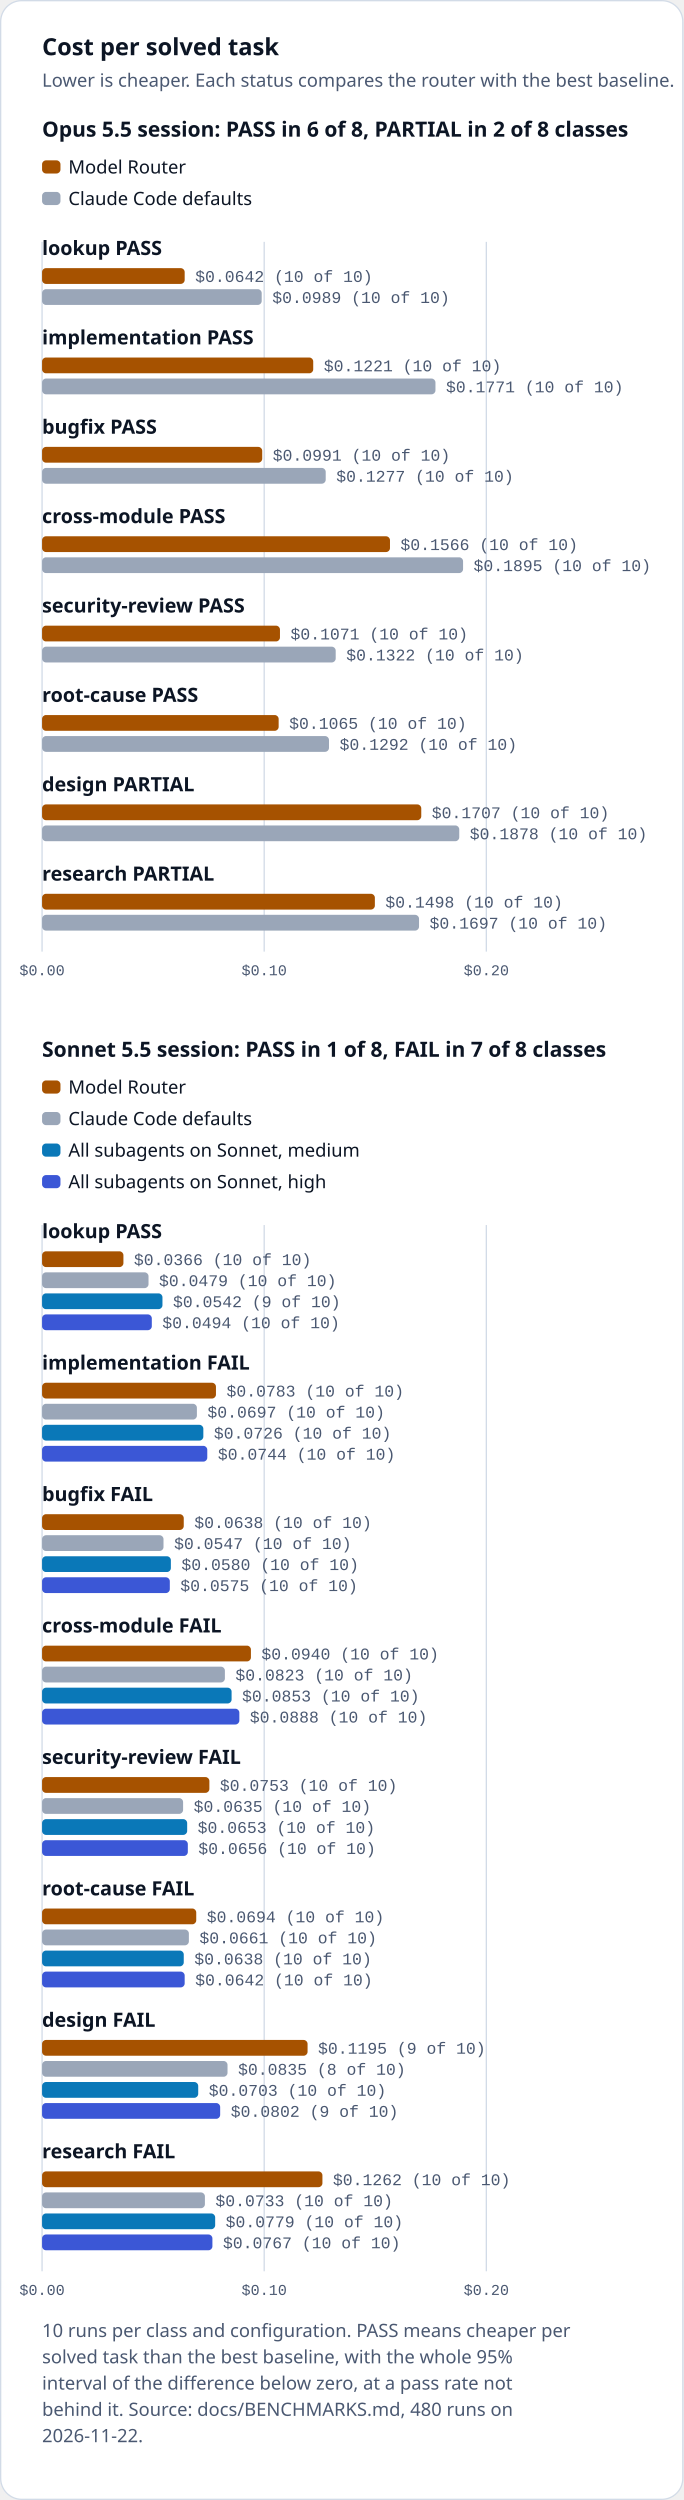
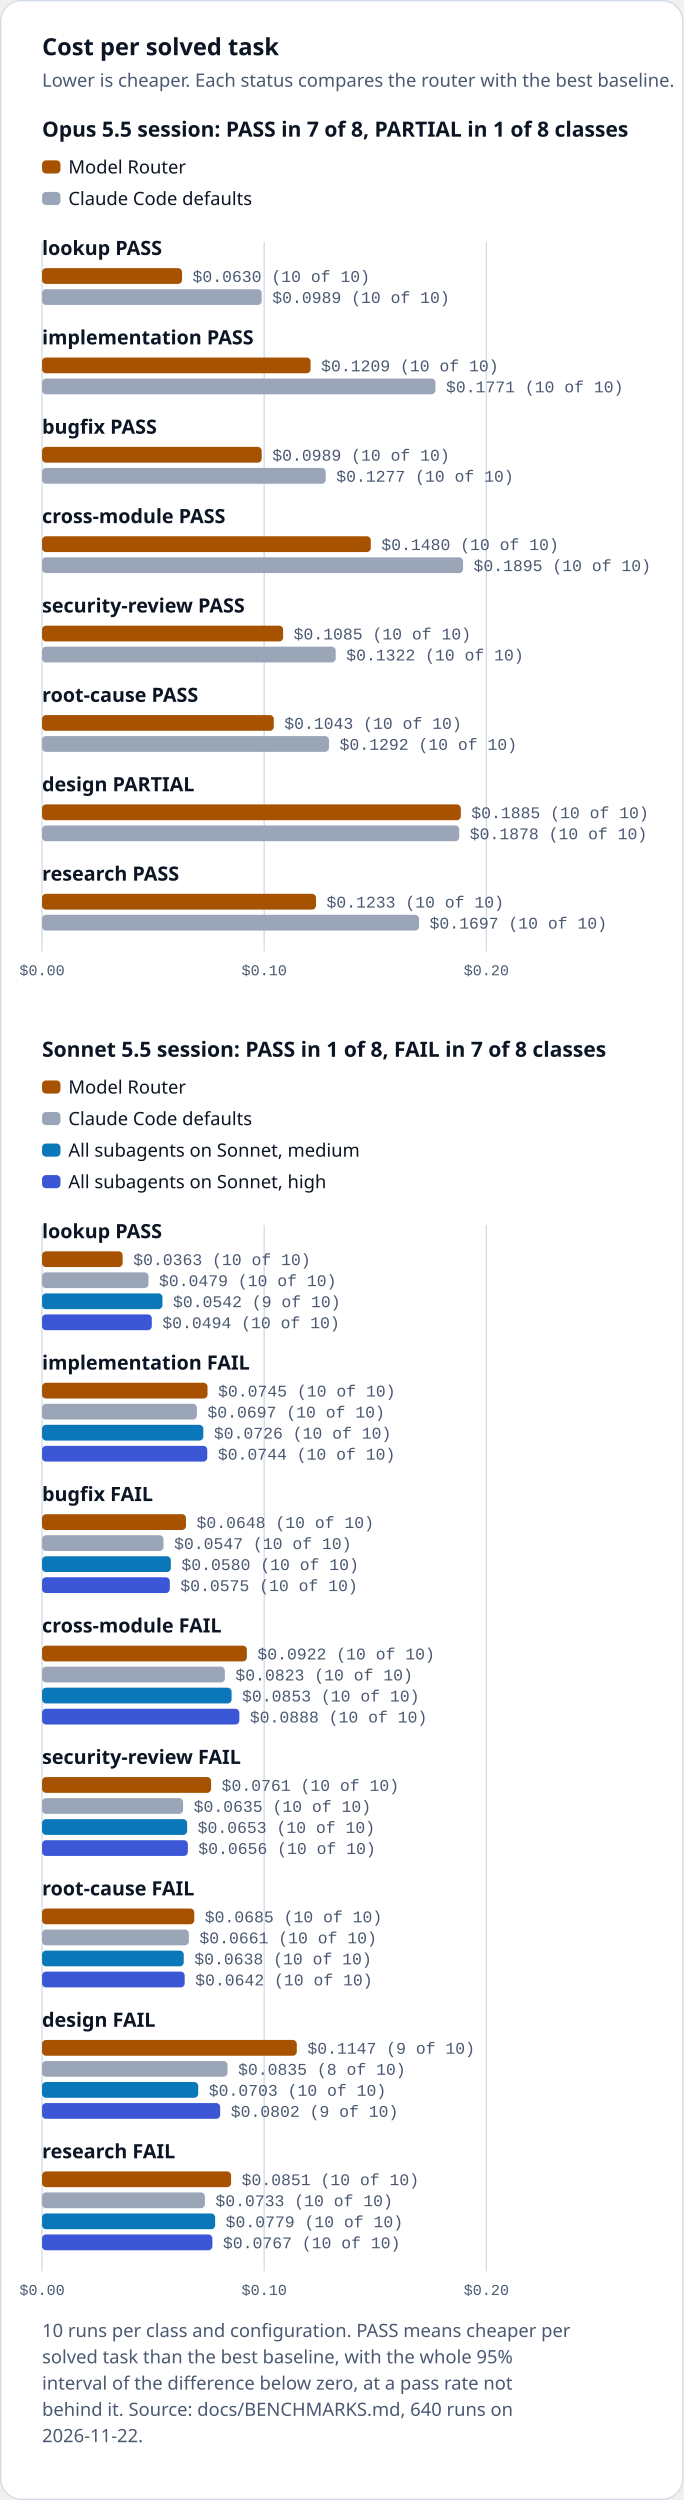
- <svg xmlns="http://www.w3.org/2000/svg" viewBox="0 0 520 1902" width="520" height="1902" role="img" aria-label="Cost per solved task, from docs/BENCHMARKS.md, lower is cheaper. Opus 5.5 session, lookup, PASS: Model Router $0.0642 (10 of 10 solved), Claude Code defaults $0.0989 (10 of 10 solved); Opus 5.5 session, implementation, PASS: Model Router $0.1221 (10 of 10 solved), Claude Code defaults $0.1771 (10 of 10 solved); Opus 5.5 session, bugfix, PASS: Model Router $0.0991 (10 of 10 solved), Claude Code defaults $0.1277 (10 of 10 solved); Opus 5.5 session, cross-module, PASS: Model Router $0.1566 (10 of 10 solved), Claude Code defaults $0.1895 (10 of 10 solved); Opus 5.5 session, security-review, PASS: Model Router $0.1071 (10 of 10 solved), Claude Code defaults $0.1322 (10 of 10 solved); Opus 5.5 session, root-cause, PASS: Model Router $0.1065 (10 of 10 solved), Claude Code defaults $0.1292 (10 of 10 solved); Opus 5.5 session, design, PARTIAL: Model Router $0.1707 (10 of 10 solved), Claude Code defaults $0.1878 (10 of 10 solved); Opus 5.5 session, research, PARTIAL: Model Router $0.1498 (10 of 10 solved), Claude Code defaults $0.1697 (10 of 10 solved); Sonnet 5.5 session, lookup, PASS: Model Router $0.0366 (10 of 10 solved), Claude Code defaults $0.0479 (10 of 10 solved), All subagents on Sonnet, medium $0.0542 (9 of 10 solved), All subagents on Sonnet, high $0.0494 (10 of 10 solved); Sonnet 5.5 session, implementation, FAIL: Model Router $0.0783 (10 of 10 solved), Claude Code defaults $0.0697 (10 of 10 solved), All subagents on Sonnet, medium $0.0726 (10 of 10 solved), All subagents on Sonnet, high $0.0744 (10 of 10 solved); Sonnet 5.5 session, bugfix, FAIL: Model Router $0.0638 (10 of 10 solved), Claude Code defaults $0.0547 (10 of 10 solved), All subagents on Sonnet, medium $0.0580 (10 of 10 solved), All subagents on Sonnet, high $0.0575 (10 of 10 solved); Sonnet 5.5 session, cross-module, FAIL: Model Router $0.0940 (10 of 10 solved), Claude Code defaults $0.0823 (10 of 10 solved), All subagents on Sonnet, medium $0.0853 (10 of 10 solved), All subagents on Sonnet, high $0.0888 (10 of 10 solved); Sonnet 5.5 session, security-review, FAIL: Model Router $0.0753 (10 of 10 solved), Claude Code defaults $0.0635 (10 of 10 solved), All subagents on Sonnet, medium $0.0653 (10 of 10 solved), All subagents on Sonnet, high $0.0656 (10 of 10 solved); Sonnet 5.5 session, root-cause, FAIL: Model Router $0.0694 (10 of 10 solved), Claude Code defaults $0.0661 (10 of 10 solved), All subagents on Sonnet, medium $0.0638 (10 of 10 solved), All subagents on Sonnet, high $0.0642 (10 of 10 solved); Sonnet 5.5 session, design, FAIL: Model Router $0.1195 (9 of 10 solved), Claude Code defaults $0.0835 (8 of 10 solved), All subagents on Sonnet, medium $0.0703 (10 of 10 solved), All subagents on Sonnet, high $0.0802 (9 of 10 solved); Sonnet 5.5 session, research, FAIL: Model Router $0.1262 (10 of 10 solved), Claude Code defaults $0.0733 (10 of 10 solved), All subagents on Sonnet, medium $0.0779 (10 of 10 solved), All subagents on Sonnet, high $0.0767 (10 of 10 solved).">
+ <svg xmlns="http://www.w3.org/2000/svg" viewBox="0 0 520 1902" width="520" height="1902" role="img" aria-label="Cost per solved task, from docs/BENCHMARKS.md, lower is cheaper. Opus 5.5 session, lookup, PASS: Model Router $0.0630 (10 of 10 solved), Claude Code defaults $0.0989 (10 of 10 solved); Opus 5.5 session, implementation, PASS: Model Router $0.1209 (10 of 10 solved), Claude Code defaults $0.1771 (10 of 10 solved); Opus 5.5 session, bugfix, PASS: Model Router $0.0989 (10 of 10 solved), Claude Code defaults $0.1277 (10 of 10 solved); Opus 5.5 session, cross-module, PASS: Model Router $0.1480 (10 of 10 solved), Claude Code defaults $0.1895 (10 of 10 solved); Opus 5.5 session, security-review, PASS: Model Router $0.1085 (10 of 10 solved), Claude Code defaults $0.1322 (10 of 10 solved); Opus 5.5 session, root-cause, PASS: Model Router $0.1043 (10 of 10 solved), Claude Code defaults $0.1292 (10 of 10 solved); Opus 5.5 session, design, PARTIAL: Model Router $0.1885 (10 of 10 solved), Claude Code defaults $0.1878 (10 of 10 solved); Opus 5.5 session, research, PASS: Model Router $0.1233 (10 of 10 solved), Claude Code defaults $0.1697 (10 of 10 solved); Sonnet 5.5 session, lookup, PASS: Model Router $0.0363 (10 of 10 solved), Claude Code defaults $0.0479 (10 of 10 solved), All subagents on Sonnet, medium $0.0542 (9 of 10 solved), All subagents on Sonnet, high $0.0494 (10 of 10 solved); Sonnet 5.5 session, implementation, FAIL: Model Router $0.0745 (10 of 10 solved), Claude Code defaults $0.0697 (10 of 10 solved), All subagents on Sonnet, medium $0.0726 (10 of 10 solved), All subagents on Sonnet, high $0.0744 (10 of 10 solved); Sonnet 5.5 session, bugfix, FAIL: Model Router $0.0648 (10 of 10 solved), Claude Code defaults $0.0547 (10 of 10 solved), All subagents on Sonnet, medium $0.0580 (10 of 10 solved), All subagents on Sonnet, high $0.0575 (10 of 10 solved); Sonnet 5.5 session, cross-module, FAIL: Model Router $0.0922 (10 of 10 solved), Claude Code defaults $0.0823 (10 of 10 solved), All subagents on Sonnet, medium $0.0853 (10 of 10 solved), All subagents on Sonnet, high $0.0888 (10 of 10 solved); Sonnet 5.5 session, security-review, FAIL: Model Router $0.0761 (10 of 10 solved), Claude Code defaults $0.0635 (10 of 10 solved), All subagents on Sonnet, medium $0.0653 (10 of 10 solved), All subagents on Sonnet, high $0.0656 (10 of 10 solved); Sonnet 5.5 session, root-cause, FAIL: Model Router $0.0685 (10 of 10 solved), Claude Code defaults $0.0661 (10 of 10 solved), All subagents on Sonnet, medium $0.0638 (10 of 10 solved), All subagents on Sonnet, high $0.0642 (10 of 10 solved); Sonnet 5.5 session, design, FAIL: Model Router $0.1147 (9 of 10 solved), Claude Code defaults $0.0835 (8 of 10 solved), All subagents on Sonnet, medium $0.0703 (10 of 10 solved), All subagents on Sonnet, high $0.0802 (9 of 10 solved); Sonnet 5.5 session, research, FAIL: Model Router $0.0851 (10 of 10 solved), Claude Code defaults $0.0733 (10 of 10 solved), All subagents on Sonnet, medium $0.0779 (10 of 10 solved), All subagents on Sonnet, high $0.0767 (10 of 10 solved).">
  <style>text{font-family:-apple-system, BlinkMacSystemFont, "Segoe UI", "Noto Sans", Helvetica, Arial, sans-serif}.mono{font-family:ui-monospace, SFMono-Regular, "SF Mono", Menlo, Consolas, "Liberation Mono", monospace}.b{font-weight:600}.rail{stroke:#C9D4E4}.tilehalo{stroke:#0C1524}.bg{fill:#F4F7FB}.card{fill:#FFFFFF;stroke:#D2DBE7}.ink{fill:#0C1524}.mut{fill:#4A5871}.faint{fill:#E7EDF5}.ln{stroke:#D2DBE7}.lnm{stroke:#4A5871}.inks{stroke:#0C1524}.rt{fill:#A65200}.rts{stroke:#A65200}.rtsoft{fill:#FFF1DE}.halo{stroke:#FFFFFF}.haloc{stroke:#F4F7FB}.tile{fill:#0C1524;stroke:#0C1524}.stop0{stop-color:#FFFFFF}.stop1{stop-color:#F4F7FB}.tag{fill:#FFFFFF}.r1{fill:#0E8C6F}.r1s{stroke:#0E8C6F}.r2{fill:#0A78B8}.r2s{stroke:#0A78B8}.r3{fill:#3B57D6}.r3s{stroke:#3B57D6}.r4{fill:#6D3FD1}.r4s{stroke:#6D3FD1}.r5{fill:#A72C8A}.r5s{stroke:#A72C8A}@media (prefers-color-scheme: dark){.bg{fill:#0A101B}.card{fill:#0F1828;stroke:#26344B}.ink{fill:#E7EDF6}.mut{fill:#9BA9BD}.faint{fill:#1A263A}.ln{stroke:#26344B}.lnm{stroke:#9BA9BD}.inks{stroke:#E7EDF6}.rt{fill:#FFB23E}.rts{stroke:#FFB23E}.rtsoft{fill:#33260F}.halo{stroke:#0F1828}.haloc{stroke:#0A101B}.tile{fill:#13203A;stroke:#2C3E60}.stop0{stop-color:#0F1828}.stop1{stop-color:#0A101B}.tag{fill:#0C1524}.r1{fill:#38D3A8}.r1s{stroke:#38D3A8}.r2{fill:#45B4F2}.r2s{stroke:#45B4F2}.r3{fill:#8196FF}.r3s{stroke:#8196FF}.r4{fill:#AA8BFF}.r4s{stroke:#AA8BFF}.r5{fill:#F27BCD}.r5s{stroke:#F27BCD}}.faintbar{fill:#9AA6B8}@media (prefers-color-scheme: dark){.faintbar{fill:#5B6880}}.bar{transform-box:fill-box;transform-origin:0% 50%;animation:grow 1.1s cubic-bezier(.2,.7,.2,1) both}@keyframes grow{0%{transform:scaleX(0)}100%{transform:scaleX(1)}}@media (prefers-reduced-motion: reduce){*{animation:none!important}}</style>
  <rect x="0.5" y="0.5" width="519" height="1901" rx="16" class="card" />
  <text x="32" y="42" class="ink b" font-size="18">Cost per solved task</text>
  <text x="32" y="66" class="mut" font-size="14">Lower is cheaper. Each status compares the router with the best baseline.</text>
-   <text x="32" y="104" class="ink b" font-size="16">Opus 5.5 session: PASS in 6 of 8, PARTIAL in 2 of 8 classes</text>
+   <text x="32" y="104" class="ink b" font-size="16">Opus 5.5 session: PASS in 7 of 8, PARTIAL in 1 of 8 classes</text>
  <rect x="32" y="122" width="14" height="10" rx="3" class="rt" />
  <text x="52" y="132" class="ink" font-size="14">Model Router</text>
  <rect x="32" y="146" width="14" height="10" rx="3" class="faintbar" />
  <text x="52" y="156" class="ink" font-size="14">Claude Code defaults</text>
  <path d="M32.0 184V724" class="ln" stroke-width="1" />
  <text x="32" y="742" class="mono mut" font-size="11.5" text-anchor="middle">$0.00</text>
  <path d="M201.0 184V724" class="ln" stroke-width="1" />
  <text x="201" y="742" class="mono mut" font-size="11.5" text-anchor="middle">$0.10</text>
  <path d="M370.0 184V724" class="ln" stroke-width="1" />
  <text x="370" y="742" class="mono mut" font-size="11.5" text-anchor="middle">$0.20</text>
  <text x="32" y="194" class="ink b" font-size="15">lookup  PASS</text>
-   <rect x="32" y="204" width="108.5" height="12" rx="3" class="rt bar" style="animation-delay:0.00s" />
-   <text x="148.498" y="214.5" class="mono mut" font-size="12.5">$0.0642 (10 of 10)</text>
+   <rect x="32" y="204" width="106.5" height="12" rx="3" class="rt bar" style="animation-delay:0.00s" />
+   <text x="146.47" y="214.5" class="mono mut" font-size="12.5">$0.0630 (10 of 10)</text>
  <rect x="32" y="220" width="167.1" height="12" rx="3" class="faintbar bar" style="animation-delay:0.05s" />
  <text x="207.141" y="230.5" class="mono mut" font-size="12.5">$0.0989 (10 of 10)</text>
  <text x="32" y="262" class="ink b" font-size="15">implementation  PASS</text>
-   <rect x="32" y="272" width="206.3" height="12" rx="3" class="rt bar" style="animation-delay:0.04s" />
-   <text x="246.349" y="282.5" class="mono mut" font-size="12.5">$0.1221 (10 of 10)</text>
+   <rect x="32" y="272" width="204.3" height="12" rx="3" class="rt bar" style="animation-delay:0.04s" />
+   <text x="244.321" y="282.5" class="mono mut" font-size="12.5">$0.1209 (10 of 10)</text>
  <rect x="32" y="288" width="299.3" height="12" rx="3" class="faintbar bar" style="animation-delay:0.09s" />
  <text x="339.299" y="298.5" class="mono mut" font-size="12.5">$0.1771 (10 of 10)</text>
  <text x="32" y="330" class="ink b" font-size="15">bugfix  PASS</text>
-   <rect x="32" y="340" width="167.5" height="12" rx="3" class="rt bar" style="animation-delay:0.08s" />
-   <text x="207.479" y="350.5" class="mono mut" font-size="12.5">$0.0991 (10 of 10)</text>
+   <rect x="32" y="340" width="167.1" height="12" rx="3" class="rt bar" style="animation-delay:0.08s" />
+   <text x="207.141" y="350.5" class="mono mut" font-size="12.5">$0.0989 (10 of 10)</text>
  <rect x="32" y="356" width="215.8" height="12" rx="3" class="faintbar bar" style="animation-delay:0.13s" />
  <text x="255.813" y="366.5" class="mono mut" font-size="12.5">$0.1277 (10 of 10)</text>
  <text x="32" y="398" class="ink b" font-size="15">cross-module  PASS</text>
-   <rect x="32" y="408" width="264.7" height="12" rx="3" class="rt bar" style="animation-delay:0.12s" />
-   <text x="304.654" y="418.5" class="mono mut" font-size="12.5">$0.1566 (10 of 10)</text>
+   <rect x="32" y="408" width="250.1" height="12" rx="3" class="rt bar" style="animation-delay:0.12s" />
+   <text x="290.12" y="418.5" class="mono mut" font-size="12.5">$0.1480 (10 of 10)</text>
  <rect x="32" y="424" width="320.3" height="12" rx="3" class="faintbar bar" style="animation-delay:0.17s" />
  <text x="360.255" y="434.5" class="mono mut" font-size="12.5">$0.1895 (10 of 10)</text>
  <text x="32" y="466" class="ink b" font-size="15">security-review  PASS</text>
-   <rect x="32" y="476" width="181.0" height="12" rx="3" class="rt bar" style="animation-delay:0.16s" />
-   <text x="220.999" y="486.5" class="mono mut" font-size="12.5">$0.1071 (10 of 10)</text>
+   <rect x="32" y="476" width="183.4" height="12" rx="3" class="rt bar" style="animation-delay:0.16s" />
+   <text x="223.365" y="486.5" class="mono mut" font-size="12.5">$0.1085 (10 of 10)</text>
  <rect x="32" y="492" width="223.4" height="12" rx="3" class="faintbar bar" style="animation-delay:0.21s" />
  <text x="263.418" y="502.5" class="mono mut" font-size="12.5">$0.1322 (10 of 10)</text>
  <text x="32" y="534" class="ink b" font-size="15">root-cause  PASS</text>
-   <rect x="32" y="544" width="180.0" height="12" rx="3" class="rt bar" style="animation-delay:0.20s" />
-   <text x="219.985" y="554.5" class="mono mut" font-size="12.5">$0.1065 (10 of 10)</text>
+   <rect x="32" y="544" width="176.3" height="12" rx="3" class="rt bar" style="animation-delay:0.20s" />
+   <text x="216.267" y="554.5" class="mono mut" font-size="12.5">$0.1043 (10 of 10)</text>
  <rect x="32" y="560" width="218.3" height="12" rx="3" class="faintbar bar" style="animation-delay:0.25s" />
  <text x="258.348" y="570.5" class="mono mut" font-size="12.5">$0.1292 (10 of 10)</text>
  <text x="32" y="602" class="ink b" font-size="15">design  PARTIAL</text>
-   <rect x="32" y="612" width="288.5" height="12" rx="3" class="rt bar" style="animation-delay:0.24s" />
-   <text x="328.483" y="622.5" class="mono mut" font-size="12.5">$0.1707 (10 of 10)</text>
+   <rect x="32" y="612" width="318.6" height="12" rx="3" class="rt bar" style="animation-delay:0.24s" />
+   <text x="358.565" y="622.5" class="mono mut" font-size="12.5">$0.1885 (10 of 10)</text>
  <rect x="32" y="628" width="317.4" height="12" rx="3" class="faintbar bar" style="animation-delay:0.29s" />
  <text x="357.382" y="638.5" class="mono mut" font-size="12.5">$0.1878 (10 of 10)</text>
-   <text x="32" y="670" class="ink b" font-size="15">research  PARTIAL</text>
-   <rect x="32" y="680" width="253.2" height="12" rx="3" class="rt bar" style="animation-delay:0.28s" />
-   <text x="293.162" y="690.5" class="mono mut" font-size="12.5">$0.1498 (10 of 10)</text>
+   <text x="32" y="670" class="ink b" font-size="15">research  PASS</text>
+   <rect x="32" y="680" width="208.4" height="12" rx="3" class="rt bar" style="animation-delay:0.28s" />
+   <text x="248.377" y="690.5" class="mono mut" font-size="12.5">$0.1233 (10 of 10)</text>
  <rect x="32" y="696" width="286.8" height="12" rx="3" class="faintbar bar" style="animation-delay:0.33s" />
  <text x="326.793" y="706.5" class="mono mut" font-size="12.5">$0.1697 (10 of 10)</text>
  <text x="32" y="804" class="ink b" font-size="16">Sonnet 5.5 session: PASS in 1 of 8, FAIL in 7 of 8 classes</text>
  <rect x="32" y="822" width="14" height="10" rx="3" class="rt" />
  <text x="52" y="832" class="ink" font-size="14">Model Router</text>
  <rect x="32" y="846" width="14" height="10" rx="3" class="faintbar" />
  <text x="52" y="856" class="ink" font-size="14">Claude Code defaults</text>
  <rect x="32" y="870" width="14" height="10" rx="3" class="r2" />
  <text x="52" y="880" class="ink" font-size="14">All subagents on Sonnet, medium</text>
  <rect x="32" y="894" width="14" height="10" rx="3" class="r3" />
  <text x="52" y="904" class="ink" font-size="14">All subagents on Sonnet, high</text>
  <path d="M32.0 932V1728" class="ln" stroke-width="1" />
  <text x="32" y="1746" class="mono mut" font-size="11.5" text-anchor="middle">$0.00</text>
  <path d="M201.0 932V1728" class="ln" stroke-width="1" />
  <text x="201" y="1746" class="mono mut" font-size="11.5" text-anchor="middle">$0.10</text>
  <path d="M370.0 932V1728" class="ln" stroke-width="1" />
  <text x="370" y="1746" class="mono mut" font-size="11.5" text-anchor="middle">$0.20</text>
  <text x="32" y="942" class="ink b" font-size="15">lookup  PASS</text>
-   <rect x="32" y="952" width="61.9" height="12" rx="3" class="rt bar" style="animation-delay:0.32s" />
-   <text x="101.854" y="962.5" class="mono mut" font-size="12.5">$0.0366 (10 of 10)</text>
+   <rect x="32" y="952" width="61.3" height="12" rx="3" class="rt bar" style="animation-delay:0.32s" />
+   <text x="101.347" y="962.5" class="mono mut" font-size="12.5">$0.0363 (10 of 10)</text>
  <rect x="32" y="968" width="81.0" height="12" rx="3" class="faintbar bar" style="animation-delay:0.37s" />
  <text x="120.951" y="978.5" class="mono mut" font-size="12.5">$0.0479 (10 of 10)</text>
  <rect x="32" y="984" width="91.6" height="12" rx="3" class="r2 bar" style="animation-delay:0.42s" />
  <text x="131.598" y="994.5" class="mono mut" font-size="12.5">$0.0542 (9 of 10)</text>
  <rect x="32" y="1000" width="83.5" height="12" rx="3" class="r3 bar" style="animation-delay:0.47s" />
  <text x="123.486" y="1010.5" class="mono mut" font-size="12.5">$0.0494 (10 of 10)</text>
  <text x="32" y="1042" class="ink b" font-size="15">implementation  FAIL</text>
-   <rect x="32" y="1052" width="132.3" height="12" rx="3" class="rt bar" style="animation-delay:0.36s" />
-   <text x="172.327" y="1062.5" class="mono mut" font-size="12.5">$0.0783 (10 of 10)</text>
+   <rect x="32" y="1052" width="125.9" height="12" rx="3" class="rt bar" style="animation-delay:0.36s" />
+   <text x="165.905" y="1062.5" class="mono mut" font-size="12.5">$0.0745 (10 of 10)</text>
  <rect x="32" y="1068" width="117.8" height="12" rx="3" class="faintbar bar" style="animation-delay:0.41s" />
  <text x="157.793" y="1078.5" class="mono mut" font-size="12.5">$0.0697 (10 of 10)</text>
  <rect x="32" y="1084" width="122.7" height="12" rx="3" class="r2 bar" style="animation-delay:0.46s" />
  <text x="162.694" y="1094.5" class="mono mut" font-size="12.5">$0.0726 (10 of 10)</text>
  <rect x="32" y="1100" width="125.7" height="12" rx="3" class="r3 bar" style="animation-delay:0.51s" />
  <text x="165.736" y="1110.5" class="mono mut" font-size="12.5">$0.0744 (10 of 10)</text>
  <text x="32" y="1142" class="ink b" font-size="15">bugfix  FAIL</text>
-   <rect x="32" y="1152" width="107.8" height="12" rx="3" class="rt bar" style="animation-delay:0.40s" />
-   <text x="147.822" y="1162.5" class="mono mut" font-size="12.5">$0.0638 (10 of 10)</text>
+   <rect x="32" y="1152" width="109.5" height="12" rx="3" class="rt bar" style="animation-delay:0.40s" />
+   <text x="149.512" y="1162.5" class="mono mut" font-size="12.5">$0.0648 (10 of 10)</text>
  <rect x="32" y="1168" width="92.4" height="12" rx="3" class="faintbar bar" style="animation-delay:0.45s" />
  <text x="132.443" y="1178.5" class="mono mut" font-size="12.5">$0.0547 (10 of 10)</text>
  <rect x="32" y="1184" width="98.0" height="12" rx="3" class="r2 bar" style="animation-delay:0.50s" />
  <text x="138.02" y="1194.5" class="mono mut" font-size="12.5">$0.0580 (10 of 10)</text>
  <rect x="32" y="1200" width="97.2" height="12" rx="3" class="r3 bar" style="animation-delay:0.55s" />
  <text x="137.175" y="1210.5" class="mono mut" font-size="12.5">$0.0575 (10 of 10)</text>
  <text x="32" y="1242" class="ink b" font-size="15">cross-module  FAIL</text>
-   <rect x="32" y="1252" width="158.9" height="12" rx="3" class="rt bar" style="animation-delay:0.44s" />
-   <text x="198.86" y="1262.5" class="mono mut" font-size="12.5">$0.0940 (10 of 10)</text>
+   <rect x="32" y="1252" width="155.8" height="12" rx="3" class="rt bar" style="animation-delay:0.44s" />
+   <text x="195.818" y="1262.5" class="mono mut" font-size="12.5">$0.0922 (10 of 10)</text>
  <rect x="32" y="1268" width="139.1" height="12" rx="3" class="faintbar bar" style="animation-delay:0.49s" />
  <text x="179.087" y="1278.5" class="mono mut" font-size="12.5">$0.0823 (10 of 10)</text>
  <rect x="32" y="1284" width="144.2" height="12" rx="3" class="r2 bar" style="animation-delay:0.54s" />
  <text x="184.157" y="1294.5" class="mono mut" font-size="12.5">$0.0853 (10 of 10)</text>
  <rect x="32" y="1300" width="150.1" height="12" rx="3" class="r3 bar" style="animation-delay:0.59s" />
  <text x="190.072" y="1310.5" class="mono mut" font-size="12.5">$0.0888 (10 of 10)</text>
  <text x="32" y="1342" class="ink b" font-size="15">security-review  FAIL</text>
-   <rect x="32" y="1352" width="127.3" height="12" rx="3" class="rt bar" style="animation-delay:0.48s" />
-   <text x="167.257" y="1362.5" class="mono mut" font-size="12.5">$0.0753 (10 of 10)</text>
+   <rect x="32" y="1352" width="128.6" height="12" rx="3" class="rt bar" style="animation-delay:0.48s" />
+   <text x="168.609" y="1362.5" class="mono mut" font-size="12.5">$0.0761 (10 of 10)</text>
  <rect x="32" y="1368" width="107.3" height="12" rx="3" class="faintbar bar" style="animation-delay:0.53s" />
  <text x="147.315" y="1378.5" class="mono mut" font-size="12.5">$0.0635 (10 of 10)</text>
  <rect x="32" y="1384" width="110.4" height="12" rx="3" class="r2 bar" style="animation-delay:0.58s" />
  <text x="150.357" y="1394.5" class="mono mut" font-size="12.5">$0.0653 (10 of 10)</text>
  <rect x="32" y="1400" width="110.9" height="12" rx="3" class="r3 bar" style="animation-delay:0.63s" />
  <text x="150.864" y="1410.5" class="mono mut" font-size="12.5">$0.0656 (10 of 10)</text>
  <text x="32" y="1442" class="ink b" font-size="15">root-cause  FAIL</text>
-   <rect x="32" y="1452" width="117.3" height="12" rx="3" class="rt bar" style="animation-delay:0.52s" />
-   <text x="157.286" y="1462.5" class="mono mut" font-size="12.5">$0.0694 (10 of 10)</text>
+   <rect x="32" y="1452" width="115.8" height="12" rx="3" class="rt bar" style="animation-delay:0.52s" />
+   <text x="155.765" y="1462.5" class="mono mut" font-size="12.5">$0.0685 (10 of 10)</text>
  <rect x="32" y="1468" width="111.7" height="12" rx="3" class="faintbar bar" style="animation-delay:0.57s" />
  <text x="151.709" y="1478.5" class="mono mut" font-size="12.5">$0.0661 (10 of 10)</text>
  <rect x="32" y="1484" width="107.8" height="12" rx="3" class="r2 bar" style="animation-delay:0.62s" />
  <text x="147.822" y="1494.5" class="mono mut" font-size="12.5">$0.0638 (10 of 10)</text>
  <rect x="32" y="1500" width="108.5" height="12" rx="3" class="r3 bar" style="animation-delay:0.67s" />
  <text x="148.498" y="1510.5" class="mono mut" font-size="12.5">$0.0642 (10 of 10)</text>
  <text x="32" y="1542" class="ink b" font-size="15">design  FAIL</text>
-   <rect x="32" y="1552" width="202.0" height="12" rx="3" class="rt bar" style="animation-delay:0.56s" />
-   <text x="241.955" y="1562.5" class="mono mut" font-size="12.5">$0.1195 (9 of 10)</text>
+   <rect x="32" y="1552" width="193.8" height="12" rx="3" class="rt bar" style="animation-delay:0.56s" />
+   <text x="233.843" y="1562.5" class="mono mut" font-size="12.5">$0.1147 (9 of 10)</text>
  <rect x="32" y="1568" width="141.1" height="12" rx="3" class="faintbar bar" style="animation-delay:0.61s" />
  <text x="181.115" y="1578.5" class="mono mut" font-size="12.5">$0.0835 (8 of 10)</text>
  <rect x="32" y="1584" width="118.8" height="12" rx="3" class="r2 bar" style="animation-delay:0.66s" />
  <text x="158.807" y="1594.5" class="mono mut" font-size="12.5">$0.0703 (10 of 10)</text>
  <rect x="32" y="1600" width="135.5" height="12" rx="3" class="r3 bar" style="animation-delay:0.71s" />
  <text x="175.538" y="1610.5" class="mono mut" font-size="12.5">$0.0802 (9 of 10)</text>
  <text x="32" y="1642" class="ink b" font-size="15">research  FAIL</text>
-   <rect x="32" y="1652" width="213.3" height="12" rx="3" class="rt bar" style="animation-delay:0.60s" />
-   <text x="253.278" y="1662.5" class="mono mut" font-size="12.5">$0.1262 (10 of 10)</text>
+   <rect x="32" y="1652" width="143.8" height="12" rx="3" class="rt bar" style="animation-delay:0.60s" />
+   <text x="183.819" y="1662.5" class="mono mut" font-size="12.5">$0.0851 (10 of 10)</text>
  <rect x="32" y="1668" width="123.9" height="12" rx="3" class="faintbar bar" style="animation-delay:0.65s" />
  <text x="163.877" y="1678.5" class="mono mut" font-size="12.5">$0.0733 (10 of 10)</text>
  <rect x="32" y="1684" width="131.7" height="12" rx="3" class="r2 bar" style="animation-delay:0.70s" />
  <text x="171.651" y="1694.5" class="mono mut" font-size="12.5">$0.0779 (10 of 10)</text>
  <rect x="32" y="1700" width="129.6" height="12" rx="3" class="r3 bar" style="animation-delay:0.75s" />
  <text x="169.623" y="1710.5" class="mono mut" font-size="12.5">$0.0767 (10 of 10)</text>
  <text x="32" y="1778" class="mut" font-size="14">10 runs per class and configuration. PASS means cheaper per</text>
  <text x="32" y="1798" class="mut" font-size="14">solved task than the best baseline, with the whole 95%</text>
  <text x="32" y="1818" class="mut" font-size="14">interval of the difference below zero, at a pass rate not</text>
-   <text x="32" y="1838" class="mut" font-size="14">behind it. Source: docs/BENCHMARKS.md, 480 runs on</text>
+   <text x="32" y="1838" class="mut" font-size="14">behind it. Source: docs/BENCHMARKS.md, 640 runs on</text>
  <text x="32" y="1858" class="mut" font-size="14">2026-11-22.</text>
</svg>
